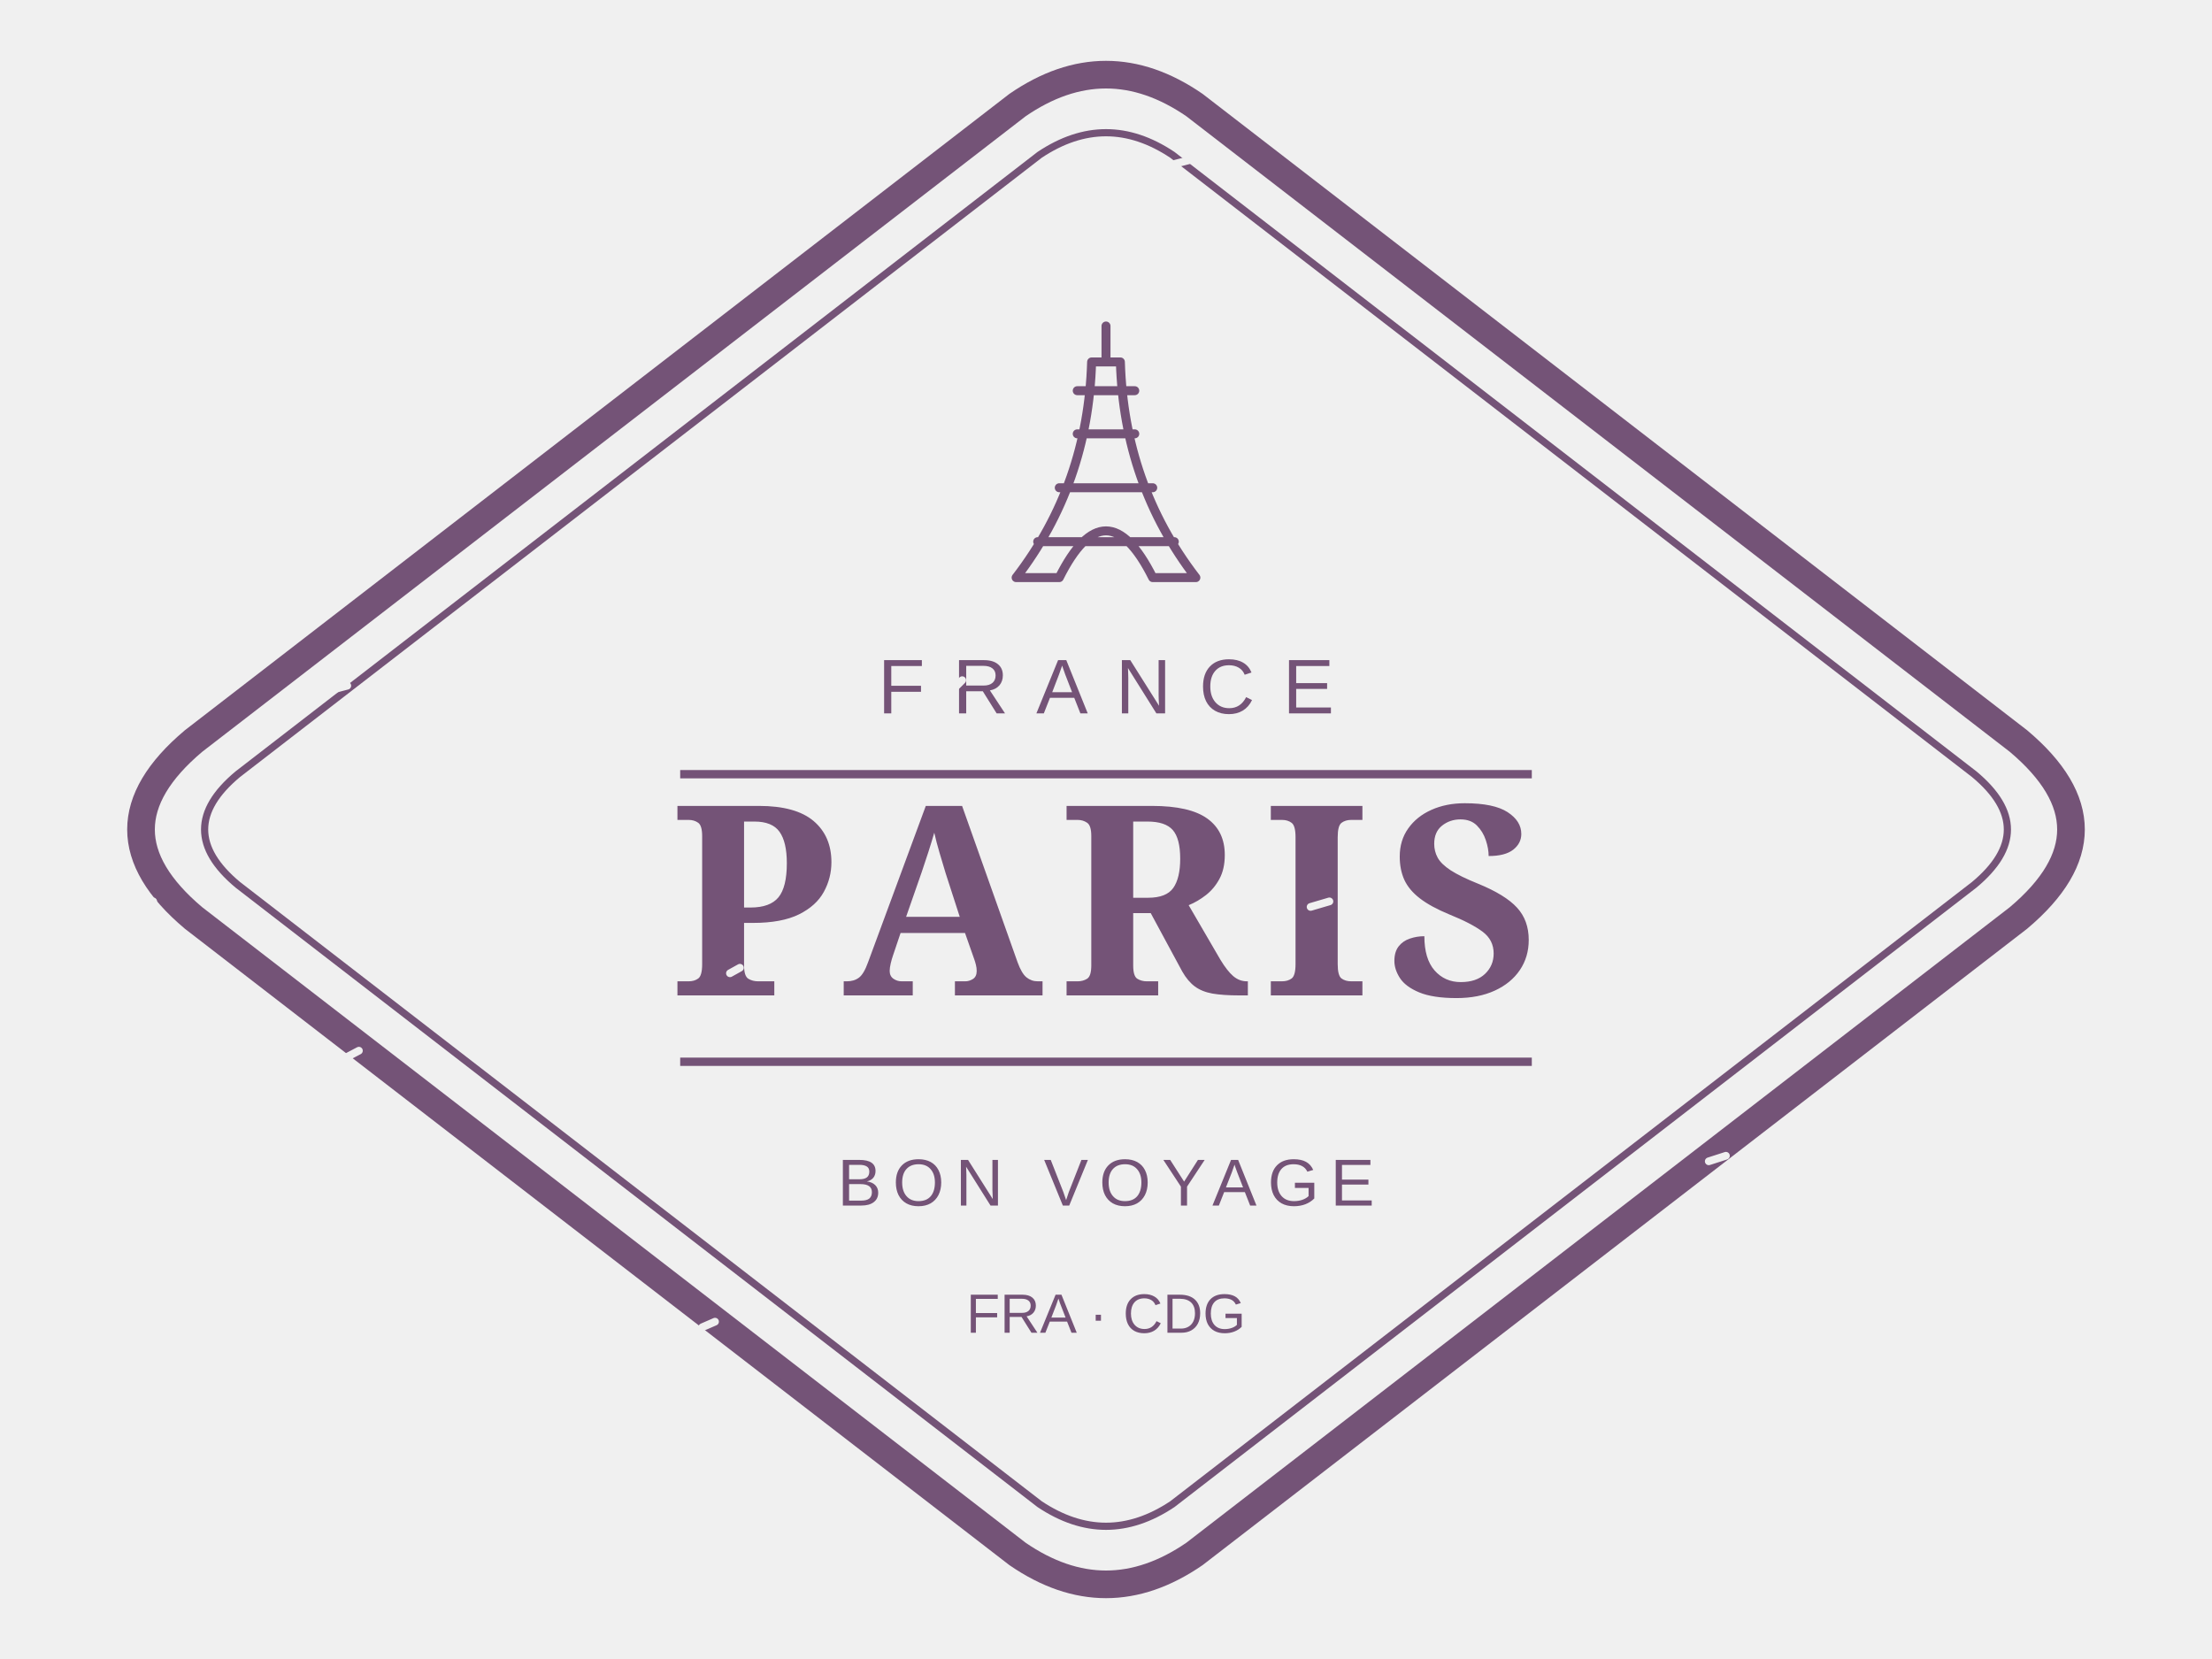
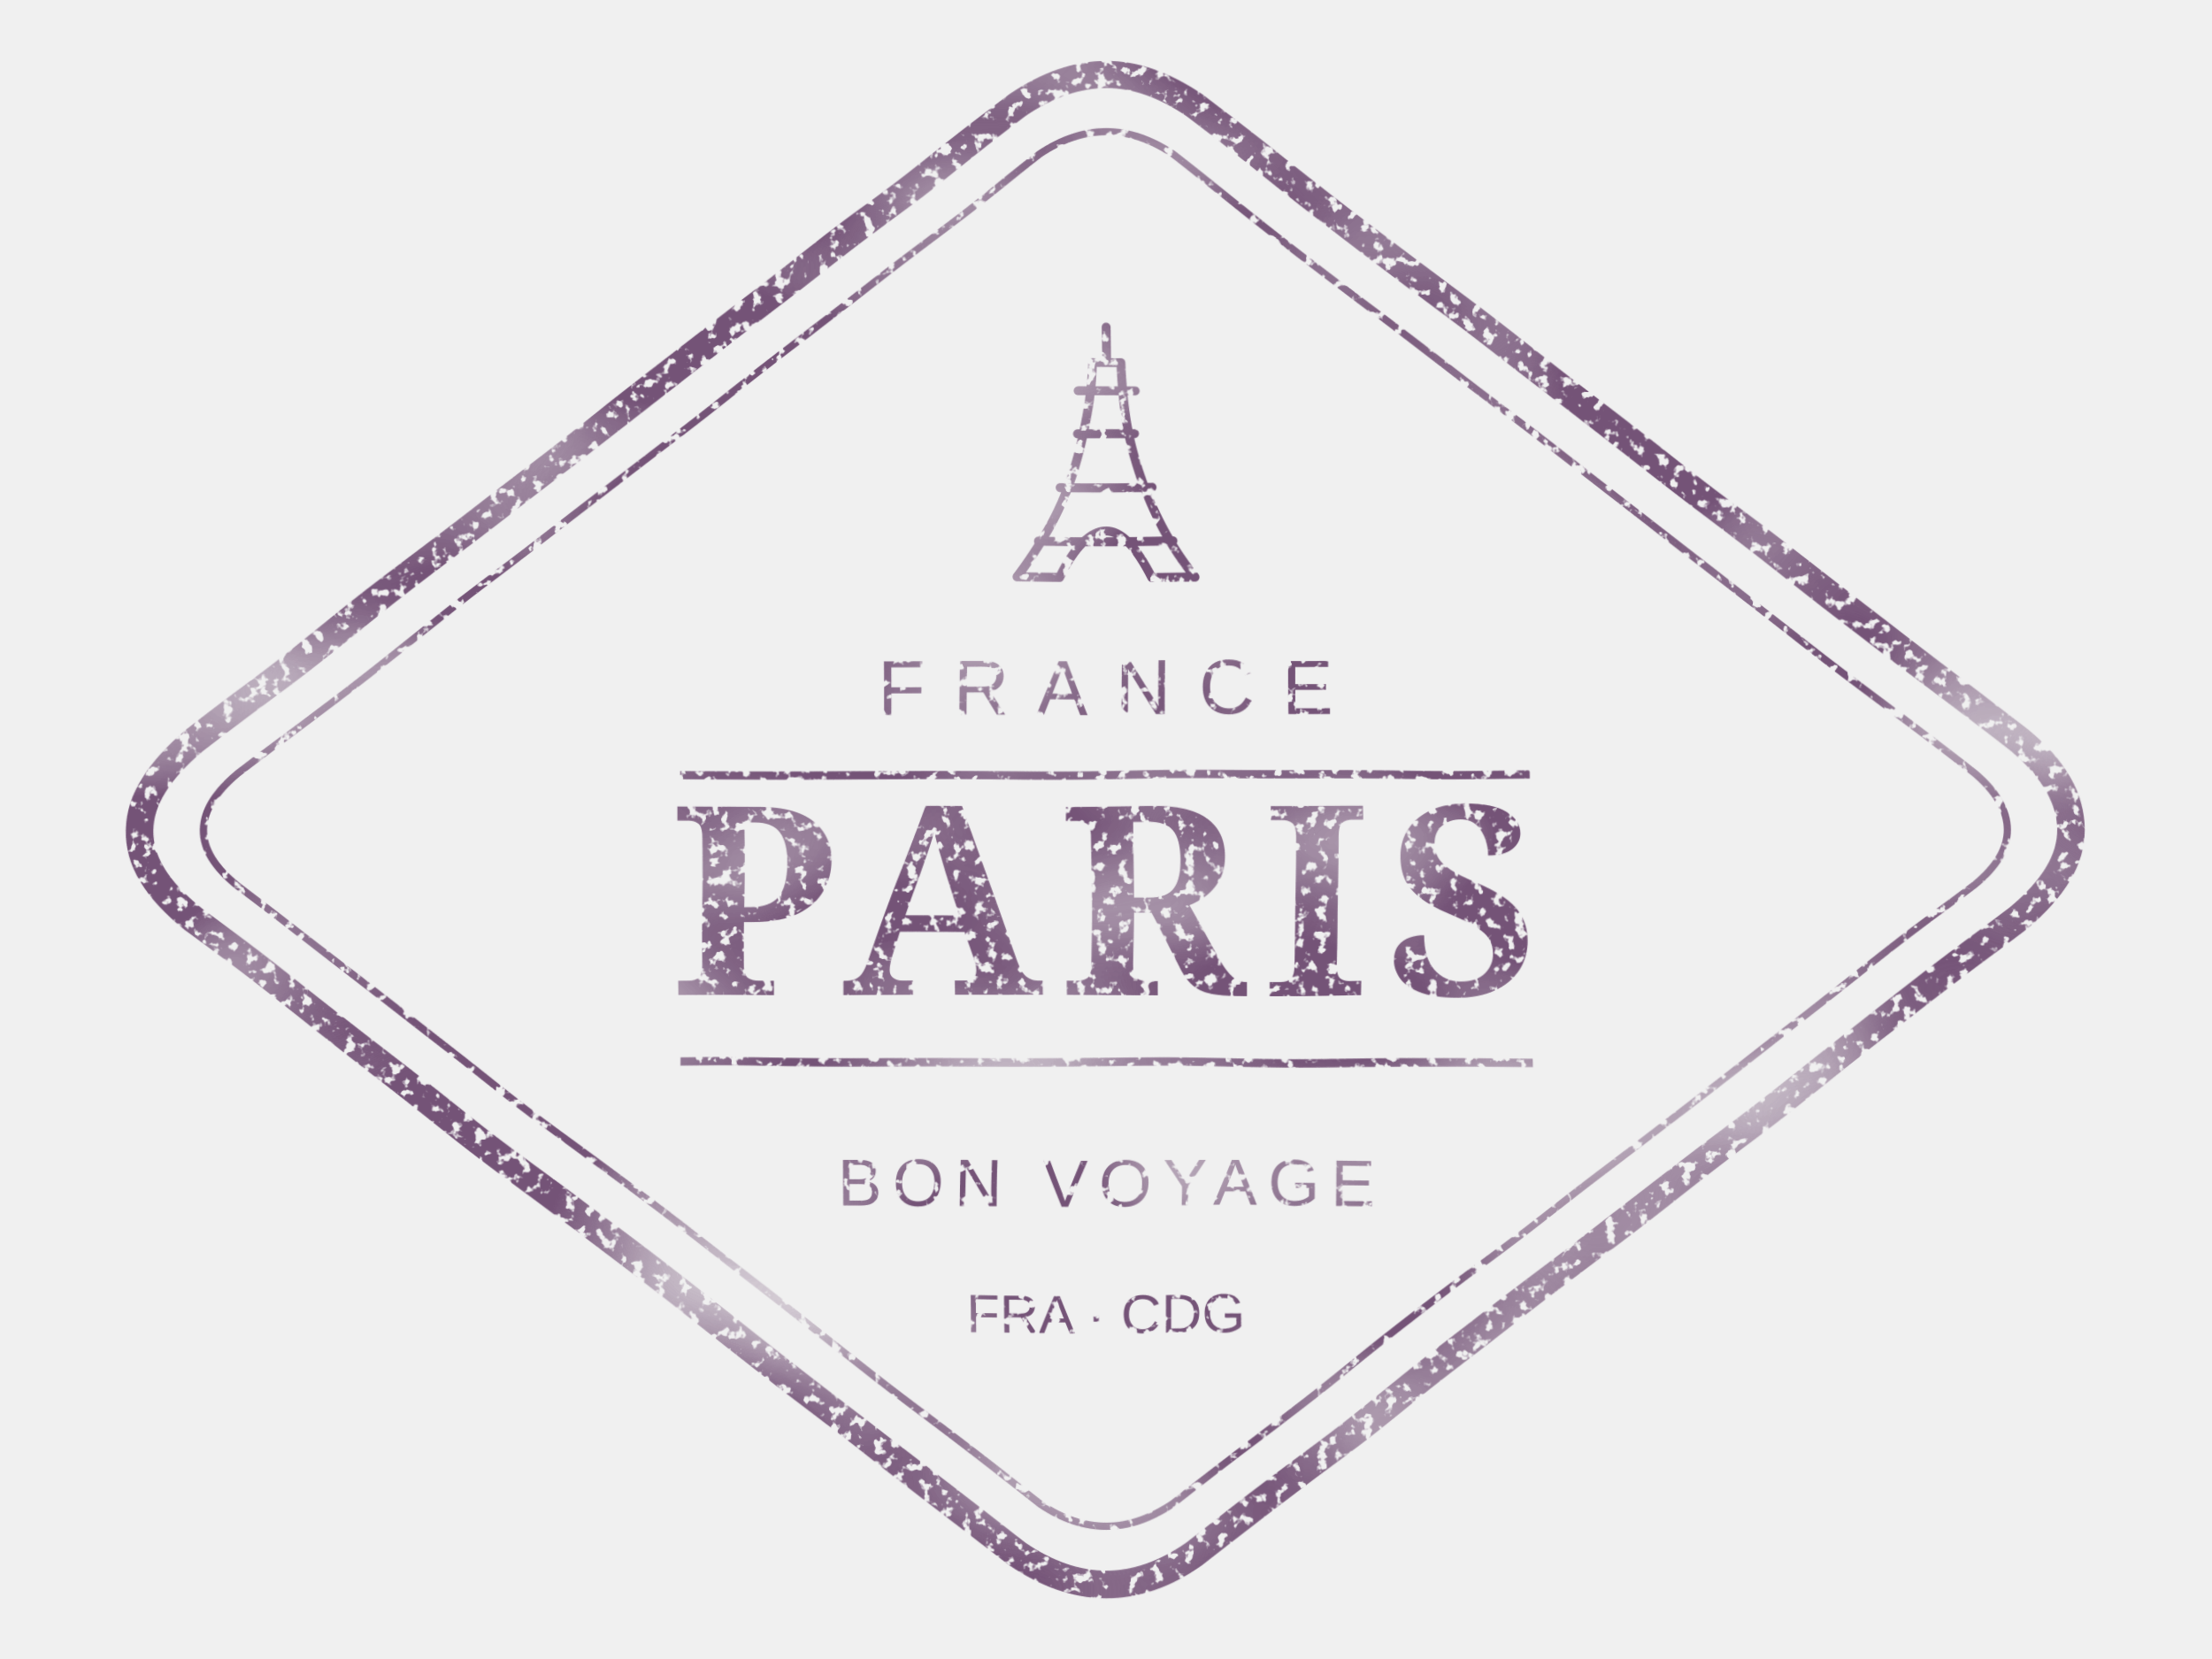
<svg xmlns="http://www.w3.org/2000/svg" viewBox="0 0 400 300" width="400" height="300" role="img" aria-labelledby="title-FR">
  <defs>
-     <mask id="ink-fr" maskUnits="userSpaceOnUse" x="0" y="0" width="400" height="300">
-       <path fill="#fff" d="M0 0H400V300H0Z" />
-       <g fill="none" stroke="#000" stroke-width="1.4" stroke-linecap="round">
-         <path d="M26 118l1.3 -1" />
-         <path d="M57 97l1.5 -1" />
-         <path d="M307 229l4.0 -1" />
-         <path d="M202 138l3.0 -1" />
-         <path d="M318 164l2.5 -1" />
-         <path d="M26 164l1.7 -1" />
-         <path d="M171 57l3.3 -1" />
-         <path d="M71 269l3.1 -1" />
-         <path d="M108 238l3.2 -1" />
-         <path d="M130 55l1.6 -1" />
-         <path d="M111 250l2.5 -1" />
-         <path d="M369 252l1.6 -1" />
-         <path d="M144 137l1.7 -1" />
-         <path d="M308 21l3.0 -1" />
-         <path d="M109 62l1.9 -1" />
-         <path d="M235 259l2.4 -1" />
-         <path d="M309 210l3.1 -1" />
-         <path d="M69 47l3.2 -1" />
-         <path d="M113 46l3.5 -1" />
-         <path d="M345 222l2.5 -1" />
-         <path d="M326 125l2.1 -1" />
-         <path d="M135 118l3.9 -1" />
-         <path d="M41 72l1.0 -1" />
-         <path d="M42 227l3.2 -1" />
-         <path d="M253 206l1.1 -1" />
-         <path d="M211 60l1.3 -1" />
-         <path d="M234 87l2.5 -1" />
-         <path d="M298 197l3.5 -1" />
-         <path d="M211 30l3.9 -1" />
-         <path d="M164 221l1.3 -1" />
-         <path d="M86 270l3.3 -1" />
-         <path d="M56 243l1.5 -1" />
-         <path d="M195 92l2.1 -1" />
-         <path d="M333 73l4.0 -1" />
-         <path d="M346 40l3.1 -1" />
-         <path d="M258 231l3.7 -1" />
-         <path d="M26 244l1.6 -1" />
-         <path d="M36 145l1.0 -1" />
-         <path d="M47 150l1.8 -1" />
-         <path d="M224 252l3.7 -1" />
-         <path d="M132 176l1.8 -1" />
-         <path d="M171 102l3.5 -1" />
-         <path d="M324 21l1.5 -1" />
-         <path d="M264 130l2.6 -1" />
-         <path d="M127 240l2.3 -1" />
-         <path d="M106 122l1.3 -1" />
-         <path d="M97 277l2.3 -1" />
-         <path d="M104 56l2.1 -1" />
-         <path d="M365 44l3.1 -1" />
-         <path d="M313 58l3.0 -1" />
-         <path d="M150 181l1.2 -1" />
-         <path d="M59 125l3.8 -1" />
-         <path d="M146 66l3.1 -1" />
-         <path d="M58 109l2.7 -1" />
-         <path d="M340 168l3.8 -1" />
-         <path d="M237 164l3.4 -1" />
-         <path d="M337 213l1.7 -1" />
-         <path d="M325 229l1.9 -1" />
-         <path d="M346 230l2.6 -1" />
-         <path d="M333 204l3.1 -1" />
-         <path d="M77 129l2.7 -1" />
-         <path d="M107 109l2.9 -1" />
-         <path d="M63 191l1.9 -1" />
-         <path d="M173 124l1.0 -1" />
-         <path d="M293 70l1.6 -1" />
-       </g>
-     </mask>
+     <filter id="ink-fr-worn" x="-5%" y="-5%" width="110%" height="110%" color-interpolation-filters="sRGB">
+       <feTurbulence type="fractalNoise" baseFrequency=".5" numOctaves="3" seed="17" result="grain" />
+       <feColorMatrix in="grain" type="matrix" values="0 0 0 0 1 0 0 0 0 1 0 0 0 0 1 1 0 0 0 0" />
+       <feComponentTransfer>
+         <feFuncA type="linear" slope="10" intercept="-3.3" />
+       </feComponentTransfer>
+       <feComposite in="SourceGraphic" operator="in" result="porous" />
+       <feTurbulence type="fractalNoise" baseFrequency=".019 .027" numOctaves="2" seed="41" result="pressure" />
+       <feColorMatrix type="matrix" values="0 0 0 0 1 0 0 0 0 1 0 0 0 0 1 1 0 0 0 0" />
+       <feComponentTransfer>
+         <feFuncA type="linear" slope="1.8" intercept="-.05" />
+       </feComponentTransfer>
+       <feComposite in="porous" operator="in" result="ink" />
+       <feDisplacementMap in="ink" in2="pressure" scale="1.15" xChannelSelector="R" yChannelSelector="G" />
+       <feGaussianBlur stdDeviation=".12" />
+     </filter>
  </defs>
-   <g color="#745377" fill="currentColor" font-family="Arial,Helvetica,sans-serif" text-anchor="middle" mask="url(#ink-fr)">
+   <g filter="url(#ink-fr-worn)" color="#745377" fill="currentColor" font-family="Arial,Helvetica,sans-serif" text-anchor="middle">
    <g fill="none" stroke="currentColor">
      <path d="M184 19Q200 8 216 19L365 134Q384 150 365 166L216 281Q200 292 184 281L35 166Q16 150 35 134Z" stroke-width="5" />
      <path d="M188 28Q200 20 212 28L357 140Q369 150 357 160L212 272Q200 280 188 272L43 160Q31 150 43 140Z" stroke-width="1.3" />
    </g>
    <g transform="translate(200 83) scale(0.65)" fill="none" stroke="currentColor" stroke-width="2.5" stroke-linecap="round" stroke-linejoin="round">
      <path d="M0-37V-27M-4-27Q-5 7-25 33H-13Q0 7 13 33H25Q5 7 4-27ZM-13 8H13M-8-7H8M-19 23H19M-8-19H8" />
    </g>
    <text x="200" y="129" font-size="14" letter-spacing="5">FRANCE</text>
    <path d="M123 140H277" fill="none" stroke="currentColor" stroke-width="1.5" />
    <text x="200" y="180" font-size="48" font-family="Georgia,serif" font-weight="700" letter-spacing="3">PARIS</text>
    <path d="M123 192H277" fill="none" stroke="currentColor" stroke-width="1.5" />
    <text x="200" y="218" font-size="12" letter-spacing="2">BON VOYAGE</text>
    <text x="200" y="241" font-size="10">FRA · CDG</text>
  </g>
</svg>
